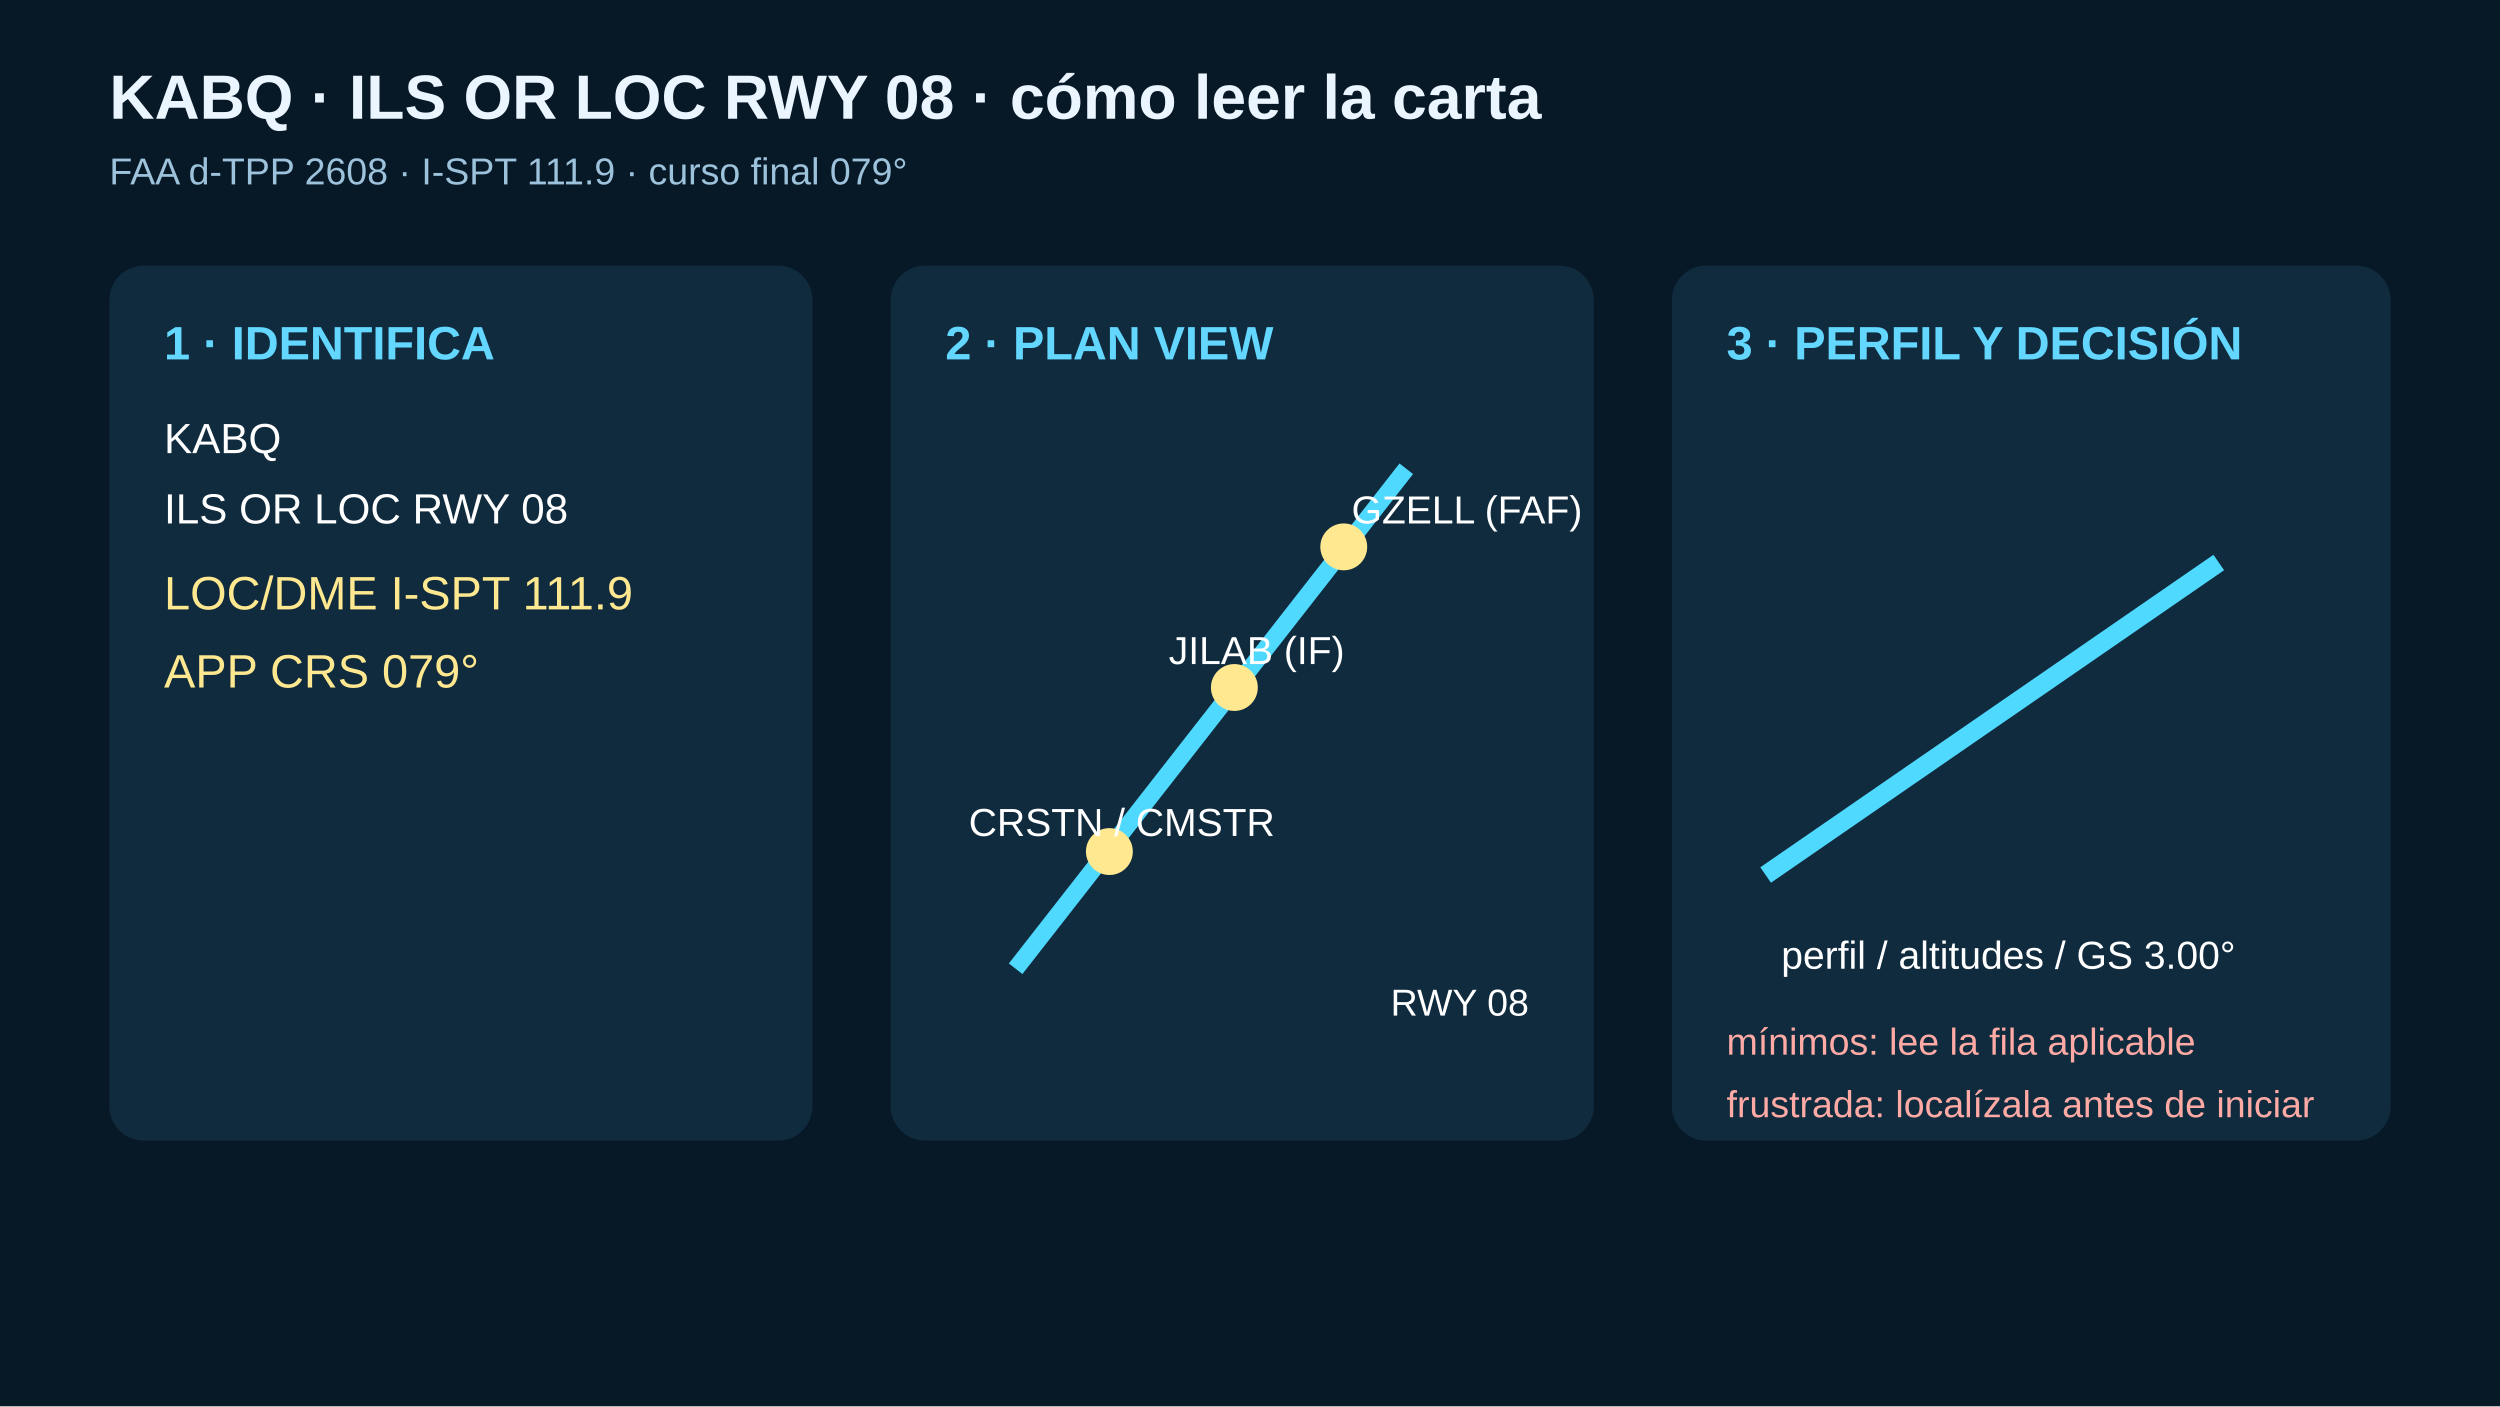
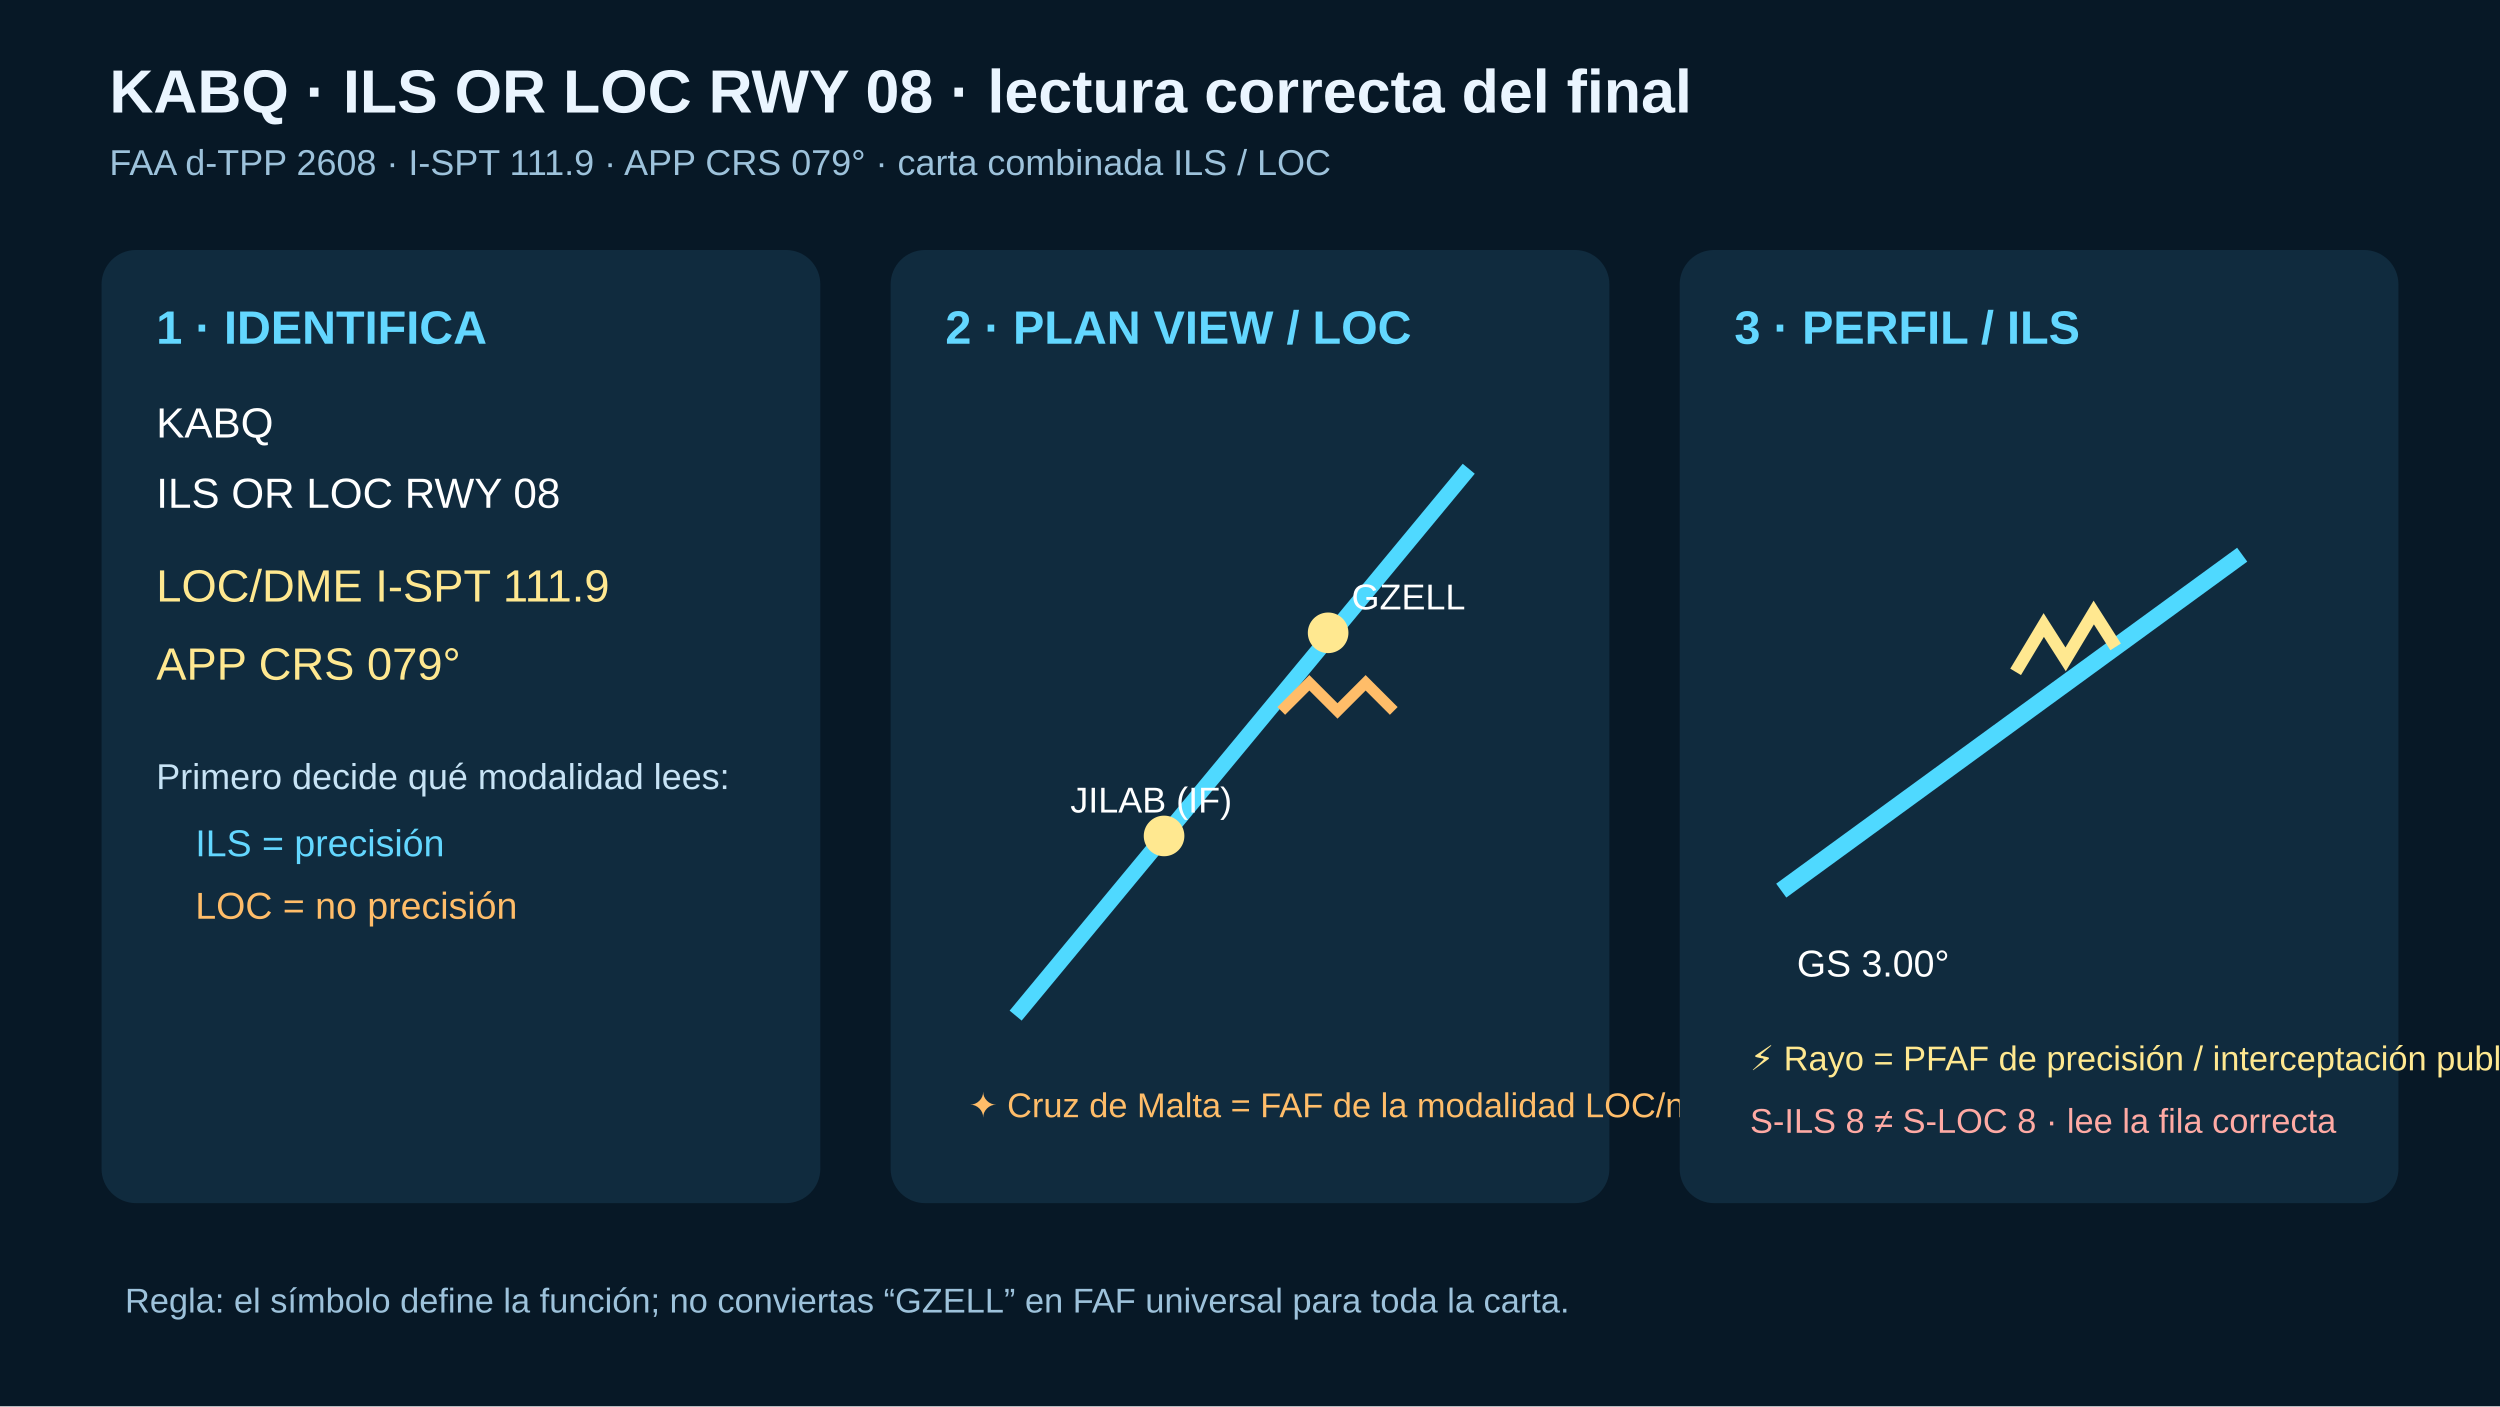
- <svg xmlns="http://www.w3.org/2000/svg" width="1600" height="900" viewBox="0 0 1600 900" role="img" aria-label="Lectura educativa ILS OR LOC RWY 08 KABQ">
+ <svg xmlns="http://www.w3.org/2000/svg" width="1600" height="900" viewBox="0 0 1600 900" role="img" aria-label="Lectura educativa ILS OR LOC RWY 08 KABQ con FAF y PFAF">
  <rect width="1600" height="900" fill="#071826" />
  <g font-family="Arial">
-     <text x="70" y="76" fill="#eaf5ff" font-size="40" font-weight="700">KABQ · ILS OR LOC RWY 08 · cómo leer la carta</text>
-     <text x="70" y="118" fill="#9dc2db" font-size="24">FAA d-TPP 2608 · I-SPT 111.9 · curso final 079°</text>
-     <rect x="70" y="170" width="450" height="560" rx="22" fill="#102b3e" />
-     <text x="105" y="230" fill="#63d7ff" font-size="30" font-weight="700">1 · IDENTIFICA</text>
-     <text x="105" y="290" fill="white" font-size="27">KABQ</text>
-     <text x="105" y="335" fill="white" font-size="27">ILS OR LOC RWY 08</text>
-     <text x="105" y="390" fill="#ffe890" font-size="30">LOC/DME I-SPT 111.9</text>
-     <text x="105" y="440" fill="#ffe890" font-size="30">APP CRS 079°</text>
-     <rect x="570" y="170" width="450" height="560" rx="22" fill="#102b3e" />
-     <text x="605" y="230" fill="#63d7ff" font-size="30" font-weight="700">2 · PLAN VIEW</text>
-     <path d="M650 620 L900 300" stroke="#4fd9ff" stroke-width="11" />
-     <circle cx="710" cy="545" r="15" fill="#ffe890" />
-     <circle cx="790" cy="440" r="15" fill="#ffe890" />
-     <circle cx="860" cy="350" r="15" fill="#ffe890" />
-     <text x="620" y="535" fill="white" font-size="25">CRSTN / CMSTR</text>
-     <text x="748" y="425" fill="white" font-size="25">JILAB (IF)</text>
-     <text x="865" y="335" fill="white" font-size="25">GZELL (FAF)</text>
-     <text x="890" y="650" fill="white" font-size="24">RWY 08</text>
-     <rect x="1070" y="170" width="460" height="560" rx="22" fill="#102b3e" />
-     <text x="1105" y="230" fill="#63d7ff" font-size="30" font-weight="700">3 · PERFIL Y DECISIÓN</text>
-     <path d="M1130 560 L1420 360" stroke="#4fd9ff" stroke-width="12" />
-     <text x="1140" y="620" fill="white" font-size="25">perfil / altitudes / GS 3.00°</text>
-     <text x="1105" y="675" fill="#ffaaa4" font-size="24">mínimos: lee la fila aplicable</text>
-     <text x="1105" y="715" fill="#ffaaa4" font-size="24">frustrada: localízala antes de iniciar</text>
+     <text x="70" y="72" fill="#eaf5ff" font-size="39" font-weight="700">KABQ · ILS OR LOC RWY 08 · lectura correcta del final</text>
+     <text x="70" y="112" fill="#9dc2db" font-size="23">FAA d-TPP 2608 · I-SPT 111.9 · APP CRS 079° · carta combinada ILS / LOC</text>
+     <rect x="65" y="160" width="460" height="610" rx="22" fill="#102b3e" />
+     <text x="100" y="220" fill="#63d7ff" font-size="30" font-weight="700">1 · IDENTIFICA</text>
+     <text x="100" y="280" fill="white" font-size="27">KABQ</text>
+     <text x="100" y="325" fill="white" font-size="27">ILS OR LOC RWY 08</text>
+     <text x="100" y="385" fill="#ffe890" font-size="29">LOC/DME I-SPT 111.9</text>
+     <text x="100" y="435" fill="#ffe890" font-size="29">APP CRS 079°</text>
+     <text x="100" y="505" fill="#c7e3f5" font-size="23">Primero decide qué modalidad lees:</text>
+     <text x="125" y="548" fill="#63d7ff" font-size="24">ILS = precisión</text>
+     <text x="125" y="588" fill="#ffbd69" font-size="24">LOC = no precisión</text>
+     <rect x="570" y="160" width="460" height="610" rx="22" fill="#102b3e" />
+     <text x="605" y="220" fill="#63d7ff" font-size="30" font-weight="700">2 · PLAN VIEW / LOC</text>
+     <path d="M650 650 L940 300" stroke="#4fd9ff" stroke-width="10" />
+     <circle cx="745" cy="535" r="13" fill="#ffe890" />
+     <circle cx="850" cy="405" r="13" fill="#ffe890" />
+     <text x="685" y="520" fill="white" font-size="23">JILAB (IF)</text>
+     <text x="865" y="390" fill="white" font-size="23">GZELL</text>
+     <path d="M820 455 l18 -18 l18 18 l18 -18 l18 18" fill="none" stroke="#ffbd69" stroke-width="7" />
+     <text x="620" y="715" fill="#ffbd69" font-size="22">✦ Cruz de Malta = FAF de la modalidad LOC/no precisión</text>
+     <rect x="1075" y="160" width="460" height="610" rx="22" fill="#102b3e" />
+     <text x="1110" y="220" fill="#63d7ff" font-size="30" font-weight="700">3 · PERFIL / ILS</text>
+     <path d="M1140 570 L1435 355" stroke="#4fd9ff" stroke-width="11" />
+     <text x="1150" y="625" fill="white" font-size="24">GS 3.00°</text>
+     <path d="M1290 430 l18 -30 l14 22 l18 -30 l14 22" fill="none" stroke="#ffe890" stroke-width="8" />
+     <text x="1120" y="685" fill="#ffe890" font-size="22">⚡ Rayo = PFAF de precisión / interceptación publicada del GS</text>
+     <text x="1120" y="725" fill="#ffaaa4" font-size="22">S-ILS 8 ≠ S-LOC 8 · lee la fila correcta</text>
  </g>
+   <text x="80" y="840" fill="#9dc2db" font-family="Arial" font-size="22">Regla: el símbolo define la función; no conviertas “GZELL” en FAF universal para toda la carta.</text>
</svg>
